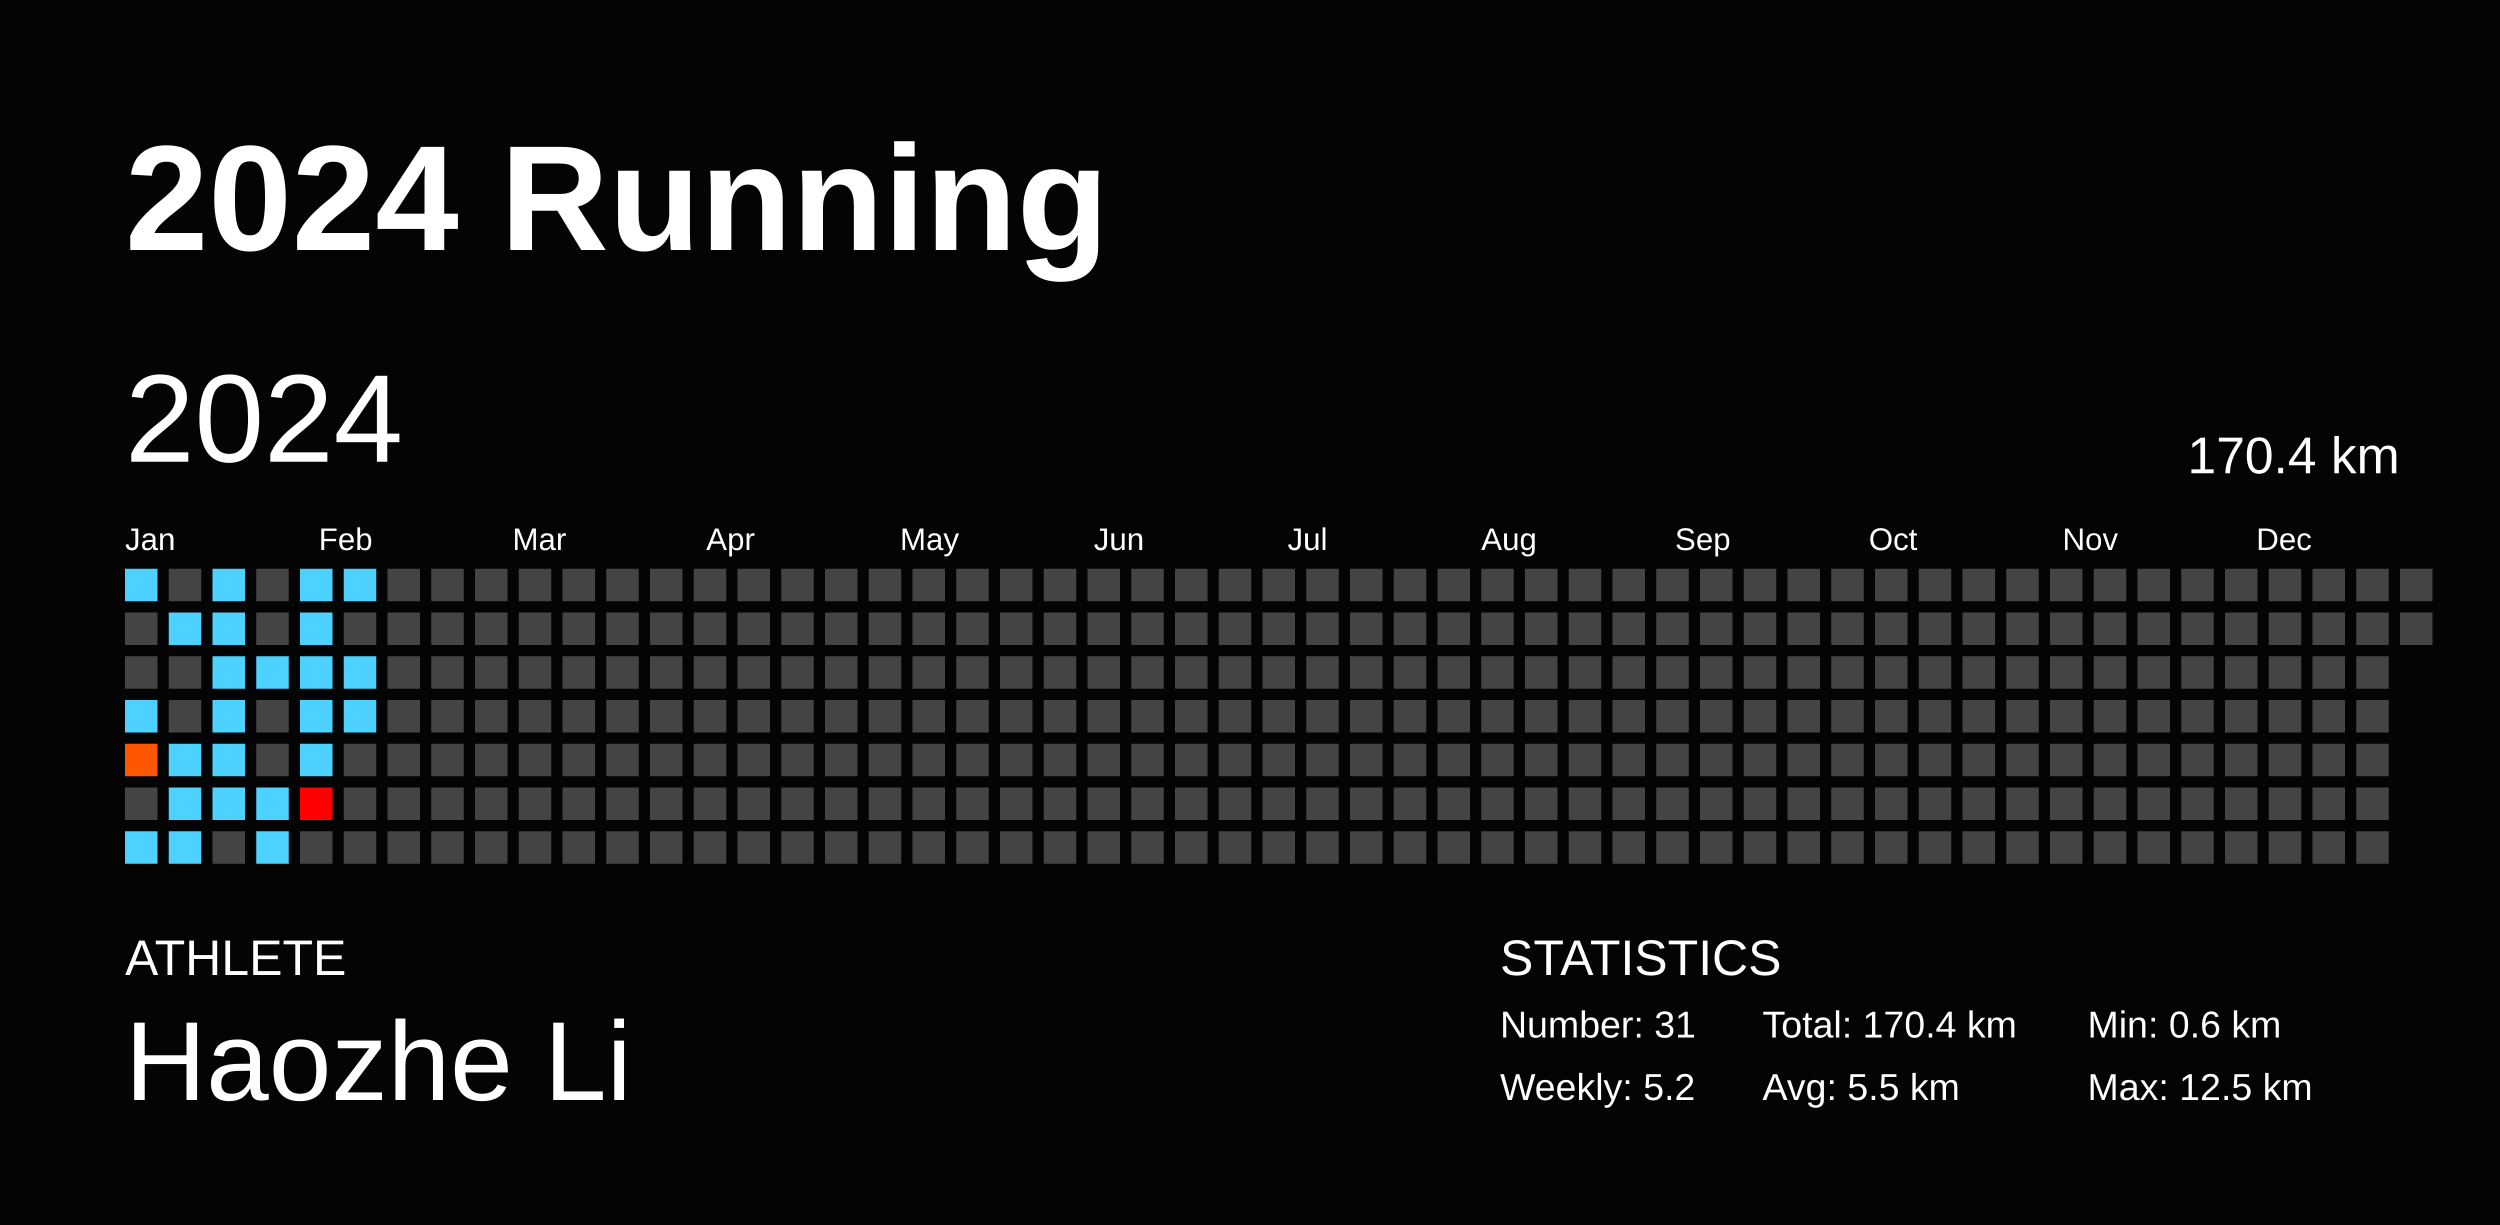
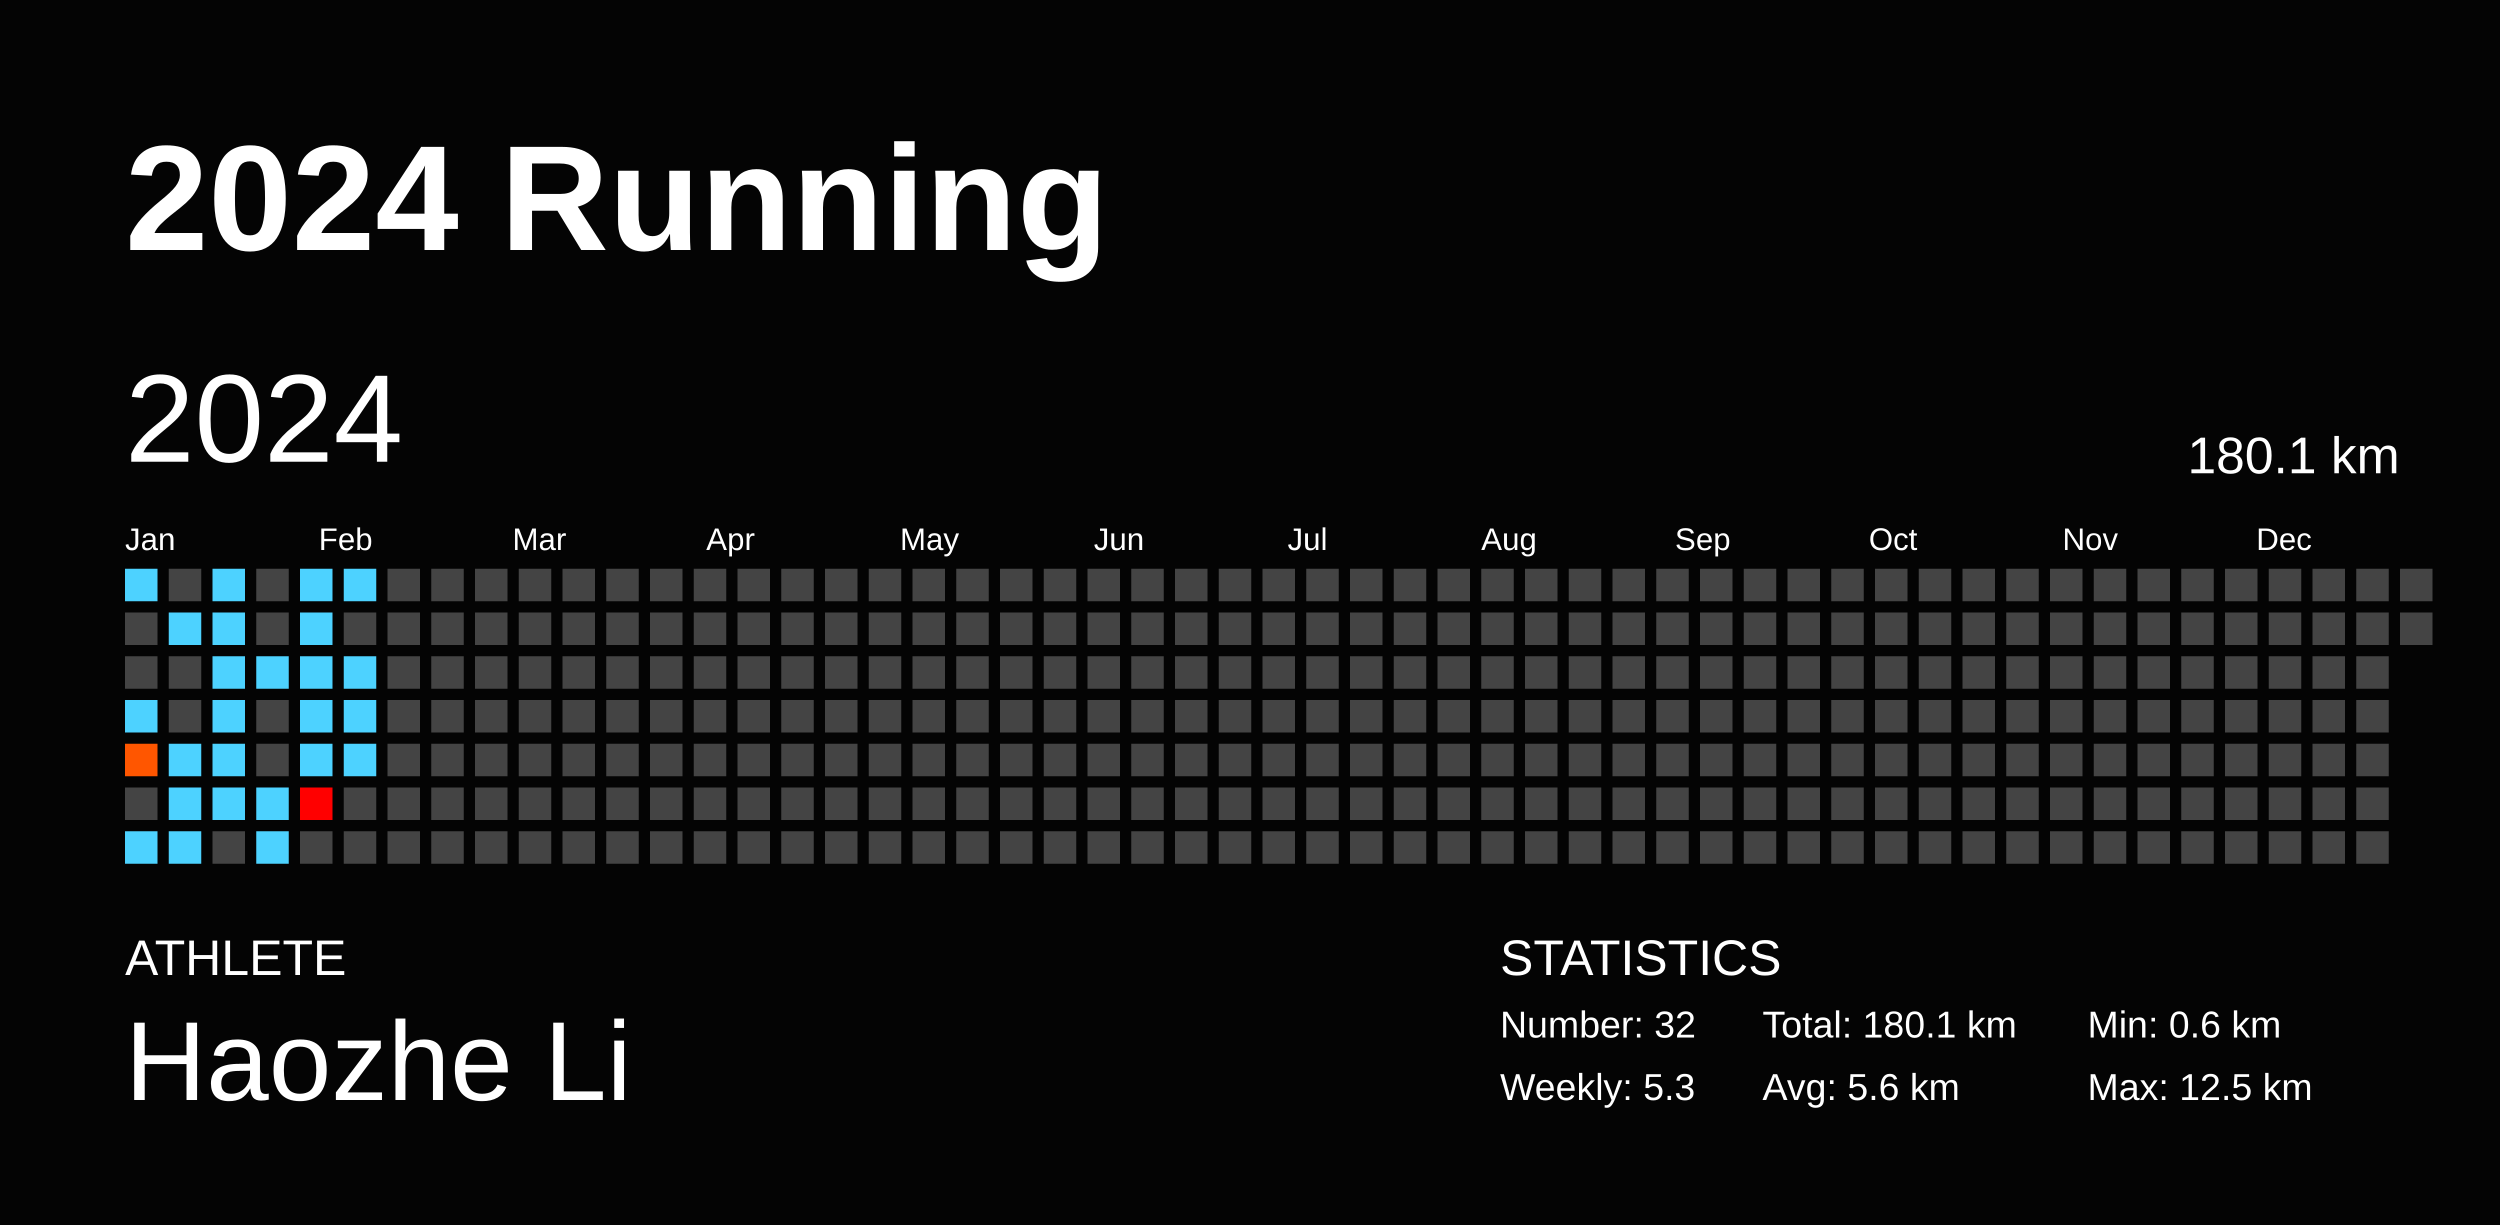
<svg xmlns="http://www.w3.org/2000/svg" baseProfile="full" height="98mm" version="1.1" viewBox="0,0,200,98" width="200mm">
  <defs />
  <rect fill="#040404" height="98" width="200" x="0" y="0" />
  <text fill="#FFFFFF" style="font-size:12px; font-family:Arial; font-weight:bold;" x="10" y="20">2024 Running</text>
  <text fill="#FFFFFF" style="font-size:4px; font-family:Arial" x="10" y="78">ATHLETE</text>
  <text fill="#FFFFFF" style="font-size:9px; font-family:Arial" x="10" y="88">Haozhe Li</text>
  <text fill="#FFFFFF" style="font-size:4px; font-family:Arial" x="120" y="78">STATISTICS</text>
-   <text fill="#FFFFFF" style="font-size:3px; font-family:Arial" x="120" y="83">Number: 31</text>
-   <text fill="#FFFFFF" style="font-size:3px; font-family:Arial" x="120" y="88">Weekly: 5.2</text>
-   <text fill="#FFFFFF" style="font-size:3px; font-family:Arial" x="141" y="83">Total: 170.4 km</text>
-   <text fill="#FFFFFF" style="font-size:3px; font-family:Arial" x="141" y="88">Avg: 5.5 km</text>
+   <text fill="#FFFFFF" style="font-size:3px; font-family:Arial" x="120" y="83">Number: 32</text>
+   <text fill="#FFFFFF" style="font-size:3px; font-family:Arial" x="120" y="88">Weekly: 5.3</text>
+   <text fill="#FFFFFF" style="font-size:3px; font-family:Arial" x="141" y="83">Total: 180.1 km</text>
+   <text fill="#FFFFFF" style="font-size:3px; font-family:Arial" x="141" y="88">Avg: 5.6 km</text>
  <text fill="#FFFFFF" style="font-size:3px; font-family:Arial" x="167" y="83">Min: 0.6 km</text>
  <text fill="#FFFFFF" style="font-size:3px; font-family:Arial" x="167" y="88">Max: 12.5 km</text>
  <text dominant-baseline="hanging" fill="#FFFFFF" style="font-size:10.0px; font-family:Arial;" x="10" y="30">2024</text>
-   <text dominant-baseline="hanging" fill="#FFFFFF" style="font-size:4.125px; font-family:Arial;" x="175" y="35">170.4 km</text>
+   <text dominant-baseline="hanging" fill="#FFFFFF" style="font-size:4.125px; font-family:Arial;" x="175" y="35">180.1 km</text>
  <text fill="#FFFFFF" style="font-size:2.5px; font-family:Arial" x="10.0" y="44">Jan</text>
  <text fill="#FFFFFF" style="font-size:2.5px; font-family:Arial" x="25.5" y="44">Feb</text>
  <text fill="#FFFFFF" style="font-size:2.5px; font-family:Arial" x="41.0" y="44">Mar</text>
  <text fill="#FFFFFF" style="font-size:2.5px; font-family:Arial" x="56.5" y="44">Apr</text>
  <text fill="#FFFFFF" style="font-size:2.5px; font-family:Arial" x="72.0" y="44">May</text>
  <text fill="#FFFFFF" style="font-size:2.5px; font-family:Arial" x="87.5" y="44">Jun</text>
  <text fill="#FFFFFF" style="font-size:2.5px; font-family:Arial" x="103.0" y="44">Jul</text>
  <text fill="#FFFFFF" style="font-size:2.5px; font-family:Arial" x="118.5" y="44">Aug</text>
  <text fill="#FFFFFF" style="font-size:2.5px; font-family:Arial" x="134.0" y="44">Sep</text>
  <text fill="#FFFFFF" style="font-size:2.5px; font-family:Arial" x="149.5" y="44">Oct</text>
  <text fill="#FFFFFF" style="font-size:2.5px; font-family:Arial" x="165.0" y="44">Nov</text>
  <text fill="#FFFFFF" style="font-size:2.5px; font-family:Arial" x="180.5" y="44">Dec</text>
  <rect fill="#4dd2ff" height="2.6" width="2.6" x="10.0" y="45.5" />
  <rect fill="#444444" height="2.6" width="2.6" x="10.0" y="49.0" />
  <rect fill="#444444" height="2.6" width="2.6" x="10.0" y="52.5" />
  <rect fill="#4dd2ff" height="2.6" width="2.6" x="10.0" y="56.0" />
  <rect fill="#ff5600" height="2.6" width="2.6" x="10.0" y="59.5" />
  <rect fill="#444444" height="2.6" width="2.6" x="10.0" y="63.0" />
  <rect fill="#4dd2ff" height="2.6" width="2.6" x="10.0" y="66.5" />
  <rect fill="#444444" height="2.6" width="2.6" x="13.5" y="45.5" />
  <rect fill="#4dd2ff" height="2.6" width="2.6" x="13.5" y="49.0" />
  <rect fill="#444444" height="2.6" width="2.6" x="13.5" y="52.5" />
  <rect fill="#444444" height="2.6" width="2.6" x="13.5" y="56.0" />
  <rect fill="#4dd2ff" height="2.6" width="2.6" x="13.5" y="59.5" />
  <rect fill="#4dd2ff" height="2.6" width="2.6" x="13.5" y="63.0" />
  <rect fill="#4dd2ff" height="2.6" width="2.6" x="13.5" y="66.5" />
  <rect fill="#4dd2ff" height="2.6" width="2.6" x="17.0" y="45.5" />
  <rect fill="#4dd2ff" height="2.6" width="2.6" x="17.0" y="49.0" />
  <rect fill="#4dd2ff" height="2.6" width="2.6" x="17.0" y="52.5" />
  <rect fill="#4dd2ff" height="2.6" width="2.6" x="17.0" y="56.0" />
  <rect fill="#4dd2ff" height="2.6" width="2.6" x="17.0" y="59.5" />
  <rect fill="#4dd2ff" height="2.6" width="2.6" x="17.0" y="63.0" />
  <rect fill="#444444" height="2.6" width="2.6" x="17.0" y="66.5" />
  <rect fill="#444444" height="2.6" width="2.6" x="20.5" y="45.5" />
  <rect fill="#444444" height="2.6" width="2.6" x="20.5" y="49.0" />
  <rect fill="#4dd2ff" height="2.6" width="2.6" x="20.5" y="52.5" />
  <rect fill="#444444" height="2.6" width="2.6" x="20.5" y="56.0" />
  <rect fill="#444444" height="2.6" width="2.6" x="20.5" y="59.5" />
  <rect fill="#4dd2ff" height="2.6" width="2.6" x="20.5" y="63.0" />
  <rect fill="#4dd2ff" height="2.6" width="2.6" x="20.5" y="66.5" />
  <rect fill="#4dd2ff" height="2.6" width="2.6" x="24.0" y="45.5" />
  <rect fill="#4dd2ff" height="2.6" width="2.6" x="24.0" y="49.0" />
  <rect fill="#4dd2ff" height="2.6" width="2.6" x="24.0" y="52.5" />
  <rect fill="#4dd2ff" height="2.6" width="2.6" x="24.0" y="56.0" />
  <rect fill="#4dd2ff" height="2.6" width="2.6" x="24.0" y="59.5" />
  <rect fill="#ff0000" height="2.6" width="2.6" x="24.0" y="63.0" />
  <rect fill="#444444" height="2.6" width="2.6" x="24.0" y="66.5" />
  <rect fill="#4dd2ff" height="2.6" width="2.6" x="27.5" y="45.5" />
  <rect fill="#444444" height="2.6" width="2.6" x="27.5" y="49.0" />
  <rect fill="#4dd2ff" height="2.6" width="2.6" x="27.5" y="52.5" />
  <rect fill="#4dd2ff" height="2.6" width="2.6" x="27.5" y="56.0" />
-   <rect fill="#444444" height="2.6" width="2.6" x="27.5" y="59.5" />
+   <rect fill="#4dd2ff" height="2.6" width="2.6" x="27.5" y="59.5" />
  <rect fill="#444444" height="2.6" width="2.6" x="27.5" y="63.0" />
  <rect fill="#444444" height="2.6" width="2.6" x="27.5" y="66.5" />
  <rect fill="#444444" height="2.6" width="2.6" x="31.0" y="45.5" />
  <rect fill="#444444" height="2.6" width="2.6" x="31.0" y="49.0" />
  <rect fill="#444444" height="2.6" width="2.6" x="31.0" y="52.5" />
  <rect fill="#444444" height="2.6" width="2.6" x="31.0" y="56.0" />
  <rect fill="#444444" height="2.6" width="2.6" x="31.0" y="59.5" />
  <rect fill="#444444" height="2.6" width="2.6" x="31.0" y="63.0" />
  <rect fill="#444444" height="2.6" width="2.6" x="31.0" y="66.5" />
  <rect fill="#444444" height="2.6" width="2.6" x="34.5" y="45.5" />
  <rect fill="#444444" height="2.6" width="2.6" x="34.5" y="49.0" />
  <rect fill="#444444" height="2.6" width="2.6" x="34.5" y="52.5" />
  <rect fill="#444444" height="2.6" width="2.6" x="34.5" y="56.0" />
  <rect fill="#444444" height="2.6" width="2.6" x="34.5" y="59.5" />
  <rect fill="#444444" height="2.6" width="2.6" x="34.5" y="63.0" />
  <rect fill="#444444" height="2.6" width="2.6" x="34.5" y="66.5" />
  <rect fill="#444444" height="2.6" width="2.6" x="38.0" y="45.5" />
  <rect fill="#444444" height="2.6" width="2.6" x="38.0" y="49.0" />
  <rect fill="#444444" height="2.6" width="2.6" x="38.0" y="52.5" />
  <rect fill="#444444" height="2.6" width="2.6" x="38.0" y="56.0" />
  <rect fill="#444444" height="2.6" width="2.6" x="38.0" y="59.5" />
  <rect fill="#444444" height="2.6" width="2.6" x="38.0" y="63.0" />
  <rect fill="#444444" height="2.6" width="2.6" x="38.0" y="66.5" />
  <rect fill="#444444" height="2.6" width="2.6" x="41.5" y="45.5" />
  <rect fill="#444444" height="2.6" width="2.6" x="41.5" y="49.0" />
  <rect fill="#444444" height="2.6" width="2.6" x="41.5" y="52.5" />
  <rect fill="#444444" height="2.6" width="2.6" x="41.5" y="56.0" />
  <rect fill="#444444" height="2.6" width="2.6" x="41.5" y="59.5" />
  <rect fill="#444444" height="2.6" width="2.6" x="41.5" y="63.0" />
  <rect fill="#444444" height="2.6" width="2.6" x="41.5" y="66.5" />
  <rect fill="#444444" height="2.6" width="2.6" x="45.0" y="45.5" />
  <rect fill="#444444" height="2.6" width="2.6" x="45.0" y="49.0" />
  <rect fill="#444444" height="2.6" width="2.6" x="45.0" y="52.5" />
  <rect fill="#444444" height="2.6" width="2.6" x="45.0" y="56.0" />
  <rect fill="#444444" height="2.6" width="2.6" x="45.0" y="59.5" />
  <rect fill="#444444" height="2.6" width="2.6" x="45.0" y="63.0" />
  <rect fill="#444444" height="2.6" width="2.6" x="45.0" y="66.5" />
  <rect fill="#444444" height="2.6" width="2.6" x="48.5" y="45.5" />
  <rect fill="#444444" height="2.6" width="2.6" x="48.5" y="49.0" />
  <rect fill="#444444" height="2.6" width="2.6" x="48.5" y="52.5" />
  <rect fill="#444444" height="2.6" width="2.6" x="48.5" y="56.0" />
  <rect fill="#444444" height="2.6" width="2.6" x="48.5" y="59.5" />
  <rect fill="#444444" height="2.6" width="2.6" x="48.5" y="63.0" />
  <rect fill="#444444" height="2.6" width="2.6" x="48.5" y="66.5" />
  <rect fill="#444444" height="2.6" width="2.6" x="52.0" y="45.5" />
  <rect fill="#444444" height="2.6" width="2.6" x="52.0" y="49.0" />
  <rect fill="#444444" height="2.6" width="2.6" x="52.0" y="52.5" />
  <rect fill="#444444" height="2.6" width="2.6" x="52.0" y="56.0" />
  <rect fill="#444444" height="2.6" width="2.6" x="52.0" y="59.5" />
  <rect fill="#444444" height="2.6" width="2.6" x="52.0" y="63.0" />
  <rect fill="#444444" height="2.6" width="2.6" x="52.0" y="66.5" />
  <rect fill="#444444" height="2.6" width="2.6" x="55.5" y="45.5" />
  <rect fill="#444444" height="2.6" width="2.6" x="55.5" y="49.0" />
  <rect fill="#444444" height="2.6" width="2.6" x="55.5" y="52.5" />
  <rect fill="#444444" height="2.6" width="2.6" x="55.5" y="56.0" />
  <rect fill="#444444" height="2.6" width="2.6" x="55.5" y="59.5" />
  <rect fill="#444444" height="2.6" width="2.6" x="55.5" y="63.0" />
  <rect fill="#444444" height="2.6" width="2.6" x="55.5" y="66.5" />
  <rect fill="#444444" height="2.6" width="2.6" x="59.0" y="45.5" />
  <rect fill="#444444" height="2.6" width="2.6" x="59.0" y="49.0" />
  <rect fill="#444444" height="2.6" width="2.6" x="59.0" y="52.5" />
  <rect fill="#444444" height="2.6" width="2.6" x="59.0" y="56.0" />
  <rect fill="#444444" height="2.6" width="2.6" x="59.0" y="59.5" />
  <rect fill="#444444" height="2.6" width="2.6" x="59.0" y="63.0" />
  <rect fill="#444444" height="2.6" width="2.6" x="59.0" y="66.5" />
  <rect fill="#444444" height="2.6" width="2.6" x="62.5" y="45.5" />
  <rect fill="#444444" height="2.6" width="2.6" x="62.5" y="49.0" />
  <rect fill="#444444" height="2.6" width="2.6" x="62.5" y="52.5" />
  <rect fill="#444444" height="2.6" width="2.6" x="62.5" y="56.0" />
  <rect fill="#444444" height="2.6" width="2.6" x="62.5" y="59.5" />
  <rect fill="#444444" height="2.6" width="2.6" x="62.5" y="63.0" />
  <rect fill="#444444" height="2.6" width="2.6" x="62.5" y="66.5" />
  <rect fill="#444444" height="2.6" width="2.6" x="66.0" y="45.5" />
  <rect fill="#444444" height="2.6" width="2.6" x="66.0" y="49.0" />
  <rect fill="#444444" height="2.6" width="2.6" x="66.0" y="52.5" />
  <rect fill="#444444" height="2.6" width="2.6" x="66.0" y="56.0" />
  <rect fill="#444444" height="2.6" width="2.6" x="66.0" y="59.5" />
  <rect fill="#444444" height="2.6" width="2.6" x="66.0" y="63.0" />
  <rect fill="#444444" height="2.6" width="2.6" x="66.0" y="66.5" />
  <rect fill="#444444" height="2.6" width="2.6" x="69.5" y="45.5" />
  <rect fill="#444444" height="2.6" width="2.6" x="69.5" y="49.0" />
  <rect fill="#444444" height="2.6" width="2.6" x="69.5" y="52.5" />
  <rect fill="#444444" height="2.6" width="2.6" x="69.5" y="56.0" />
  <rect fill="#444444" height="2.6" width="2.6" x="69.5" y="59.5" />
  <rect fill="#444444" height="2.6" width="2.6" x="69.5" y="63.0" />
  <rect fill="#444444" height="2.6" width="2.6" x="69.5" y="66.5" />
  <rect fill="#444444" height="2.6" width="2.6" x="73.0" y="45.5" />
  <rect fill="#444444" height="2.6" width="2.6" x="73.0" y="49.0" />
  <rect fill="#444444" height="2.6" width="2.6" x="73.0" y="52.5" />
  <rect fill="#444444" height="2.6" width="2.6" x="73.0" y="56.0" />
  <rect fill="#444444" height="2.6" width="2.6" x="73.0" y="59.5" />
  <rect fill="#444444" height="2.6" width="2.6" x="73.0" y="63.0" />
  <rect fill="#444444" height="2.6" width="2.6" x="73.0" y="66.5" />
  <rect fill="#444444" height="2.6" width="2.6" x="76.5" y="45.5" />
  <rect fill="#444444" height="2.6" width="2.6" x="76.5" y="49.0" />
  <rect fill="#444444" height="2.6" width="2.6" x="76.5" y="52.5" />
  <rect fill="#444444" height="2.6" width="2.6" x="76.5" y="56.0" />
  <rect fill="#444444" height="2.6" width="2.6" x="76.5" y="59.5" />
  <rect fill="#444444" height="2.6" width="2.6" x="76.5" y="63.0" />
  <rect fill="#444444" height="2.6" width="2.6" x="76.5" y="66.5" />
  <rect fill="#444444" height="2.6" width="2.6" x="80.0" y="45.5" />
  <rect fill="#444444" height="2.6" width="2.6" x="80.0" y="49.0" />
  <rect fill="#444444" height="2.6" width="2.6" x="80.0" y="52.5" />
  <rect fill="#444444" height="2.6" width="2.6" x="80.0" y="56.0" />
  <rect fill="#444444" height="2.6" width="2.6" x="80.0" y="59.5" />
  <rect fill="#444444" height="2.6" width="2.6" x="80.0" y="63.0" />
  <rect fill="#444444" height="2.6" width="2.6" x="80.0" y="66.5" />
  <rect fill="#444444" height="2.6" width="2.6" x="83.5" y="45.5" />
  <rect fill="#444444" height="2.6" width="2.6" x="83.5" y="49.0" />
  <rect fill="#444444" height="2.6" width="2.6" x="83.5" y="52.5" />
  <rect fill="#444444" height="2.6" width="2.6" x="83.5" y="56.0" />
  <rect fill="#444444" height="2.6" width="2.6" x="83.5" y="59.5" />
  <rect fill="#444444" height="2.6" width="2.6" x="83.5" y="63.0" />
  <rect fill="#444444" height="2.6" width="2.6" x="83.5" y="66.5" />
  <rect fill="#444444" height="2.6" width="2.6" x="87.0" y="45.5" />
  <rect fill="#444444" height="2.6" width="2.6" x="87.0" y="49.0" />
  <rect fill="#444444" height="2.6" width="2.6" x="87.0" y="52.5" />
  <rect fill="#444444" height="2.6" width="2.6" x="87.0" y="56.0" />
  <rect fill="#444444" height="2.6" width="2.6" x="87.0" y="59.5" />
  <rect fill="#444444" height="2.6" width="2.6" x="87.0" y="63.0" />
  <rect fill="#444444" height="2.6" width="2.6" x="87.0" y="66.5" />
  <rect fill="#444444" height="2.6" width="2.6" x="90.5" y="45.5" />
  <rect fill="#444444" height="2.6" width="2.6" x="90.5" y="49.0" />
  <rect fill="#444444" height="2.6" width="2.6" x="90.5" y="52.5" />
  <rect fill="#444444" height="2.6" width="2.6" x="90.5" y="56.0" />
  <rect fill="#444444" height="2.6" width="2.6" x="90.5" y="59.5" />
  <rect fill="#444444" height="2.6" width="2.6" x="90.5" y="63.0" />
  <rect fill="#444444" height="2.6" width="2.6" x="90.5" y="66.5" />
  <rect fill="#444444" height="2.6" width="2.6" x="94.0" y="45.5" />
  <rect fill="#444444" height="2.6" width="2.6" x="94.0" y="49.0" />
  <rect fill="#444444" height="2.6" width="2.6" x="94.0" y="52.5" />
  <rect fill="#444444" height="2.6" width="2.6" x="94.0" y="56.0" />
  <rect fill="#444444" height="2.6" width="2.6" x="94.0" y="59.5" />
  <rect fill="#444444" height="2.6" width="2.6" x="94.0" y="63.0" />
  <rect fill="#444444" height="2.6" width="2.6" x="94.0" y="66.5" />
  <rect fill="#444444" height="2.6" width="2.6" x="97.5" y="45.5" />
  <rect fill="#444444" height="2.6" width="2.6" x="97.5" y="49.0" />
  <rect fill="#444444" height="2.6" width="2.6" x="97.5" y="52.5" />
  <rect fill="#444444" height="2.6" width="2.6" x="97.5" y="56.0" />
  <rect fill="#444444" height="2.6" width="2.6" x="97.5" y="59.5" />
  <rect fill="#444444" height="2.6" width="2.6" x="97.5" y="63.0" />
  <rect fill="#444444" height="2.6" width="2.6" x="97.5" y="66.5" />
  <rect fill="#444444" height="2.6" width="2.6" x="101.0" y="45.5" />
  <rect fill="#444444" height="2.6" width="2.6" x="101.0" y="49.0" />
  <rect fill="#444444" height="2.6" width="2.6" x="101.0" y="52.5" />
  <rect fill="#444444" height="2.6" width="2.6" x="101.0" y="56.0" />
  <rect fill="#444444" height="2.6" width="2.6" x="101.0" y="59.5" />
  <rect fill="#444444" height="2.6" width="2.6" x="101.0" y="63.0" />
  <rect fill="#444444" height="2.6" width="2.6" x="101.0" y="66.5" />
  <rect fill="#444444" height="2.6" width="2.6" x="104.5" y="45.5" />
  <rect fill="#444444" height="2.6" width="2.6" x="104.5" y="49.0" />
  <rect fill="#444444" height="2.6" width="2.6" x="104.5" y="52.5" />
  <rect fill="#444444" height="2.6" width="2.6" x="104.5" y="56.0" />
  <rect fill="#444444" height="2.6" width="2.6" x="104.5" y="59.5" />
  <rect fill="#444444" height="2.6" width="2.6" x="104.5" y="63.0" />
  <rect fill="#444444" height="2.6" width="2.6" x="104.5" y="66.5" />
  <rect fill="#444444" height="2.6" width="2.6" x="108.0" y="45.5" />
  <rect fill="#444444" height="2.6" width="2.6" x="108.0" y="49.0" />
  <rect fill="#444444" height="2.6" width="2.6" x="108.0" y="52.5" />
  <rect fill="#444444" height="2.6" width="2.6" x="108.0" y="56.0" />
  <rect fill="#444444" height="2.6" width="2.6" x="108.0" y="59.5" />
  <rect fill="#444444" height="2.6" width="2.6" x="108.0" y="63.0" />
  <rect fill="#444444" height="2.6" width="2.6" x="108.0" y="66.5" />
  <rect fill="#444444" height="2.6" width="2.6" x="111.5" y="45.5" />
  <rect fill="#444444" height="2.6" width="2.6" x="111.5" y="49.0" />
  <rect fill="#444444" height="2.6" width="2.6" x="111.5" y="52.5" />
  <rect fill="#444444" height="2.6" width="2.6" x="111.5" y="56.0" />
  <rect fill="#444444" height="2.6" width="2.6" x="111.5" y="59.5" />
  <rect fill="#444444" height="2.6" width="2.6" x="111.5" y="63.0" />
  <rect fill="#444444" height="2.6" width="2.6" x="111.5" y="66.5" />
  <rect fill="#444444" height="2.6" width="2.6" x="115.0" y="45.5" />
  <rect fill="#444444" height="2.6" width="2.6" x="115.0" y="49.0" />
  <rect fill="#444444" height="2.6" width="2.6" x="115.0" y="52.5" />
  <rect fill="#444444" height="2.6" width="2.6" x="115.0" y="56.0" />
  <rect fill="#444444" height="2.6" width="2.6" x="115.0" y="59.5" />
  <rect fill="#444444" height="2.6" width="2.6" x="115.0" y="63.0" />
  <rect fill="#444444" height="2.6" width="2.6" x="115.0" y="66.5" />
  <rect fill="#444444" height="2.6" width="2.6" x="118.5" y="45.5" />
  <rect fill="#444444" height="2.6" width="2.6" x="118.5" y="49.0" />
  <rect fill="#444444" height="2.6" width="2.6" x="118.5" y="52.5" />
  <rect fill="#444444" height="2.6" width="2.6" x="118.5" y="56.0" />
  <rect fill="#444444" height="2.6" width="2.6" x="118.5" y="59.5" />
  <rect fill="#444444" height="2.6" width="2.6" x="118.5" y="63.0" />
  <rect fill="#444444" height="2.6" width="2.6" x="118.5" y="66.5" />
  <rect fill="#444444" height="2.6" width="2.6" x="122.0" y="45.5" />
  <rect fill="#444444" height="2.6" width="2.6" x="122.0" y="49.0" />
  <rect fill="#444444" height="2.6" width="2.6" x="122.0" y="52.5" />
  <rect fill="#444444" height="2.6" width="2.6" x="122.0" y="56.0" />
  <rect fill="#444444" height="2.6" width="2.6" x="122.0" y="59.5" />
  <rect fill="#444444" height="2.6" width="2.6" x="122.0" y="63.0" />
  <rect fill="#444444" height="2.6" width="2.6" x="122.0" y="66.5" />
  <rect fill="#444444" height="2.6" width="2.6" x="125.5" y="45.5" />
  <rect fill="#444444" height="2.6" width="2.6" x="125.5" y="49.0" />
  <rect fill="#444444" height="2.6" width="2.6" x="125.5" y="52.5" />
  <rect fill="#444444" height="2.6" width="2.6" x="125.5" y="56.0" />
  <rect fill="#444444" height="2.6" width="2.6" x="125.5" y="59.5" />
  <rect fill="#444444" height="2.6" width="2.6" x="125.5" y="63.0" />
  <rect fill="#444444" height="2.6" width="2.6" x="125.5" y="66.5" />
  <rect fill="#444444" height="2.6" width="2.6" x="129.0" y="45.5" />
  <rect fill="#444444" height="2.6" width="2.6" x="129.0" y="49.0" />
  <rect fill="#444444" height="2.6" width="2.6" x="129.0" y="52.5" />
  <rect fill="#444444" height="2.6" width="2.6" x="129.0" y="56.0" />
  <rect fill="#444444" height="2.6" width="2.6" x="129.0" y="59.5" />
  <rect fill="#444444" height="2.6" width="2.6" x="129.0" y="63.0" />
  <rect fill="#444444" height="2.6" width="2.6" x="129.0" y="66.5" />
  <rect fill="#444444" height="2.6" width="2.6" x="132.5" y="45.5" />
  <rect fill="#444444" height="2.6" width="2.6" x="132.5" y="49.0" />
  <rect fill="#444444" height="2.6" width="2.6" x="132.5" y="52.5" />
  <rect fill="#444444" height="2.6" width="2.6" x="132.5" y="56.0" />
  <rect fill="#444444" height="2.6" width="2.6" x="132.5" y="59.5" />
  <rect fill="#444444" height="2.6" width="2.6" x="132.5" y="63.0" />
  <rect fill="#444444" height="2.6" width="2.6" x="132.5" y="66.5" />
  <rect fill="#444444" height="2.6" width="2.6" x="136.0" y="45.5" />
  <rect fill="#444444" height="2.6" width="2.6" x="136.0" y="49.0" />
  <rect fill="#444444" height="2.6" width="2.6" x="136.0" y="52.5" />
  <rect fill="#444444" height="2.6" width="2.6" x="136.0" y="56.0" />
  <rect fill="#444444" height="2.6" width="2.6" x="136.0" y="59.5" />
  <rect fill="#444444" height="2.6" width="2.6" x="136.0" y="63.0" />
  <rect fill="#444444" height="2.6" width="2.6" x="136.0" y="66.5" />
  <rect fill="#444444" height="2.6" width="2.6" x="139.5" y="45.5" />
  <rect fill="#444444" height="2.6" width="2.6" x="139.5" y="49.0" />
  <rect fill="#444444" height="2.6" width="2.6" x="139.5" y="52.5" />
  <rect fill="#444444" height="2.6" width="2.6" x="139.5" y="56.0" />
  <rect fill="#444444" height="2.6" width="2.6" x="139.5" y="59.5" />
  <rect fill="#444444" height="2.6" width="2.6" x="139.5" y="63.0" />
  <rect fill="#444444" height="2.6" width="2.6" x="139.5" y="66.5" />
  <rect fill="#444444" height="2.6" width="2.6" x="143.0" y="45.5" />
  <rect fill="#444444" height="2.6" width="2.6" x="143.0" y="49.0" />
  <rect fill="#444444" height="2.6" width="2.6" x="143.0" y="52.5" />
  <rect fill="#444444" height="2.6" width="2.6" x="143.0" y="56.0" />
  <rect fill="#444444" height="2.6" width="2.6" x="143.0" y="59.5" />
  <rect fill="#444444" height="2.6" width="2.6" x="143.0" y="63.0" />
  <rect fill="#444444" height="2.6" width="2.6" x="143.0" y="66.5" />
  <rect fill="#444444" height="2.6" width="2.6" x="146.5" y="45.5" />
  <rect fill="#444444" height="2.6" width="2.6" x="146.5" y="49.0" />
  <rect fill="#444444" height="2.6" width="2.6" x="146.5" y="52.5" />
  <rect fill="#444444" height="2.6" width="2.6" x="146.5" y="56.0" />
  <rect fill="#444444" height="2.6" width="2.6" x="146.5" y="59.5" />
  <rect fill="#444444" height="2.6" width="2.6" x="146.5" y="63.0" />
  <rect fill="#444444" height="2.6" width="2.6" x="146.5" y="66.5" />
  <rect fill="#444444" height="2.6" width="2.6" x="150.0" y="45.5" />
  <rect fill="#444444" height="2.6" width="2.6" x="150.0" y="49.0" />
  <rect fill="#444444" height="2.6" width="2.6" x="150.0" y="52.5" />
  <rect fill="#444444" height="2.6" width="2.6" x="150.0" y="56.0" />
  <rect fill="#444444" height="2.6" width="2.6" x="150.0" y="59.5" />
  <rect fill="#444444" height="2.6" width="2.6" x="150.0" y="63.0" />
  <rect fill="#444444" height="2.6" width="2.6" x="150.0" y="66.5" />
  <rect fill="#444444" height="2.6" width="2.6" x="153.5" y="45.5" />
  <rect fill="#444444" height="2.6" width="2.6" x="153.5" y="49.0" />
  <rect fill="#444444" height="2.6" width="2.6" x="153.5" y="52.5" />
  <rect fill="#444444" height="2.6" width="2.6" x="153.5" y="56.0" />
  <rect fill="#444444" height="2.6" width="2.6" x="153.5" y="59.5" />
  <rect fill="#444444" height="2.6" width="2.6" x="153.5" y="63.0" />
  <rect fill="#444444" height="2.6" width="2.6" x="153.5" y="66.5" />
  <rect fill="#444444" height="2.6" width="2.6" x="157.0" y="45.5" />
  <rect fill="#444444" height="2.6" width="2.6" x="157.0" y="49.0" />
  <rect fill="#444444" height="2.6" width="2.6" x="157.0" y="52.5" />
  <rect fill="#444444" height="2.6" width="2.6" x="157.0" y="56.0" />
  <rect fill="#444444" height="2.6" width="2.6" x="157.0" y="59.5" />
  <rect fill="#444444" height="2.6" width="2.6" x="157.0" y="63.0" />
  <rect fill="#444444" height="2.6" width="2.6" x="157.0" y="66.5" />
  <rect fill="#444444" height="2.6" width="2.6" x="160.5" y="45.5" />
  <rect fill="#444444" height="2.6" width="2.6" x="160.5" y="49.0" />
  <rect fill="#444444" height="2.6" width="2.6" x="160.5" y="52.5" />
  <rect fill="#444444" height="2.6" width="2.6" x="160.5" y="56.0" />
  <rect fill="#444444" height="2.6" width="2.6" x="160.5" y="59.5" />
  <rect fill="#444444" height="2.6" width="2.6" x="160.5" y="63.0" />
  <rect fill="#444444" height="2.6" width="2.6" x="160.5" y="66.5" />
  <rect fill="#444444" height="2.6" width="2.6" x="164.0" y="45.5" />
  <rect fill="#444444" height="2.6" width="2.6" x="164.0" y="49.0" />
  <rect fill="#444444" height="2.6" width="2.6" x="164.0" y="52.5" />
  <rect fill="#444444" height="2.6" width="2.6" x="164.0" y="56.0" />
  <rect fill="#444444" height="2.6" width="2.6" x="164.0" y="59.5" />
  <rect fill="#444444" height="2.6" width="2.6" x="164.0" y="63.0" />
  <rect fill="#444444" height="2.6" width="2.6" x="164.0" y="66.5" />
  <rect fill="#444444" height="2.6" width="2.6" x="167.5" y="45.5" />
  <rect fill="#444444" height="2.6" width="2.6" x="167.5" y="49.0" />
  <rect fill="#444444" height="2.6" width="2.6" x="167.5" y="52.5" />
  <rect fill="#444444" height="2.6" width="2.6" x="167.5" y="56.0" />
  <rect fill="#444444" height="2.6" width="2.6" x="167.5" y="59.5" />
  <rect fill="#444444" height="2.6" width="2.6" x="167.5" y="63.0" />
  <rect fill="#444444" height="2.6" width="2.6" x="167.5" y="66.5" />
  <rect fill="#444444" height="2.6" width="2.6" x="171.0" y="45.5" />
  <rect fill="#444444" height="2.6" width="2.6" x="171.0" y="49.0" />
  <rect fill="#444444" height="2.6" width="2.6" x="171.0" y="52.5" />
  <rect fill="#444444" height="2.6" width="2.6" x="171.0" y="56.0" />
  <rect fill="#444444" height="2.6" width="2.6" x="171.0" y="59.5" />
  <rect fill="#444444" height="2.6" width="2.6" x="171.0" y="63.0" />
  <rect fill="#444444" height="2.6" width="2.6" x="171.0" y="66.5" />
  <rect fill="#444444" height="2.6" width="2.6" x="174.5" y="45.5" />
  <rect fill="#444444" height="2.6" width="2.6" x="174.5" y="49.0" />
  <rect fill="#444444" height="2.6" width="2.6" x="174.5" y="52.5" />
  <rect fill="#444444" height="2.6" width="2.6" x="174.5" y="56.0" />
  <rect fill="#444444" height="2.6" width="2.6" x="174.5" y="59.5" />
  <rect fill="#444444" height="2.6" width="2.6" x="174.5" y="63.0" />
  <rect fill="#444444" height="2.6" width="2.6" x="174.5" y="66.5" />
  <rect fill="#444444" height="2.6" width="2.6" x="178.0" y="45.5" />
  <rect fill="#444444" height="2.6" width="2.6" x="178.0" y="49.0" />
  <rect fill="#444444" height="2.6" width="2.6" x="178.0" y="52.5" />
  <rect fill="#444444" height="2.6" width="2.6" x="178.0" y="56.0" />
  <rect fill="#444444" height="2.6" width="2.6" x="178.0" y="59.5" />
  <rect fill="#444444" height="2.6" width="2.6" x="178.0" y="63.0" />
  <rect fill="#444444" height="2.6" width="2.6" x="178.0" y="66.5" />
  <rect fill="#444444" height="2.6" width="2.6" x="181.5" y="45.5" />
  <rect fill="#444444" height="2.6" width="2.6" x="181.5" y="49.0" />
  <rect fill="#444444" height="2.6" width="2.6" x="181.5" y="52.5" />
  <rect fill="#444444" height="2.6" width="2.6" x="181.5" y="56.0" />
  <rect fill="#444444" height="2.6" width="2.6" x="181.5" y="59.5" />
  <rect fill="#444444" height="2.6" width="2.6" x="181.5" y="63.0" />
  <rect fill="#444444" height="2.6" width="2.6" x="181.5" y="66.5" />
  <rect fill="#444444" height="2.6" width="2.6" x="185.0" y="45.5" />
  <rect fill="#444444" height="2.6" width="2.6" x="185.0" y="49.0" />
  <rect fill="#444444" height="2.6" width="2.6" x="185.0" y="52.5" />
  <rect fill="#444444" height="2.6" width="2.6" x="185.0" y="56.0" />
  <rect fill="#444444" height="2.6" width="2.6" x="185.0" y="59.5" />
  <rect fill="#444444" height="2.6" width="2.6" x="185.0" y="63.0" />
  <rect fill="#444444" height="2.6" width="2.6" x="185.0" y="66.5" />
  <rect fill="#444444" height="2.6" width="2.6" x="188.5" y="45.5" />
  <rect fill="#444444" height="2.6" width="2.6" x="188.5" y="49.0" />
  <rect fill="#444444" height="2.6" width="2.6" x="188.5" y="52.5" />
  <rect fill="#444444" height="2.6" width="2.6" x="188.5" y="56.0" />
  <rect fill="#444444" height="2.6" width="2.6" x="188.5" y="59.5" />
  <rect fill="#444444" height="2.6" width="2.6" x="188.5" y="63.0" />
  <rect fill="#444444" height="2.6" width="2.6" x="188.5" y="66.5" />
  <rect fill="#444444" height="2.6" width="2.6" x="192.0" y="45.5" />
  <rect fill="#444444" height="2.6" width="2.6" x="192.0" y="49.0" />
</svg>
